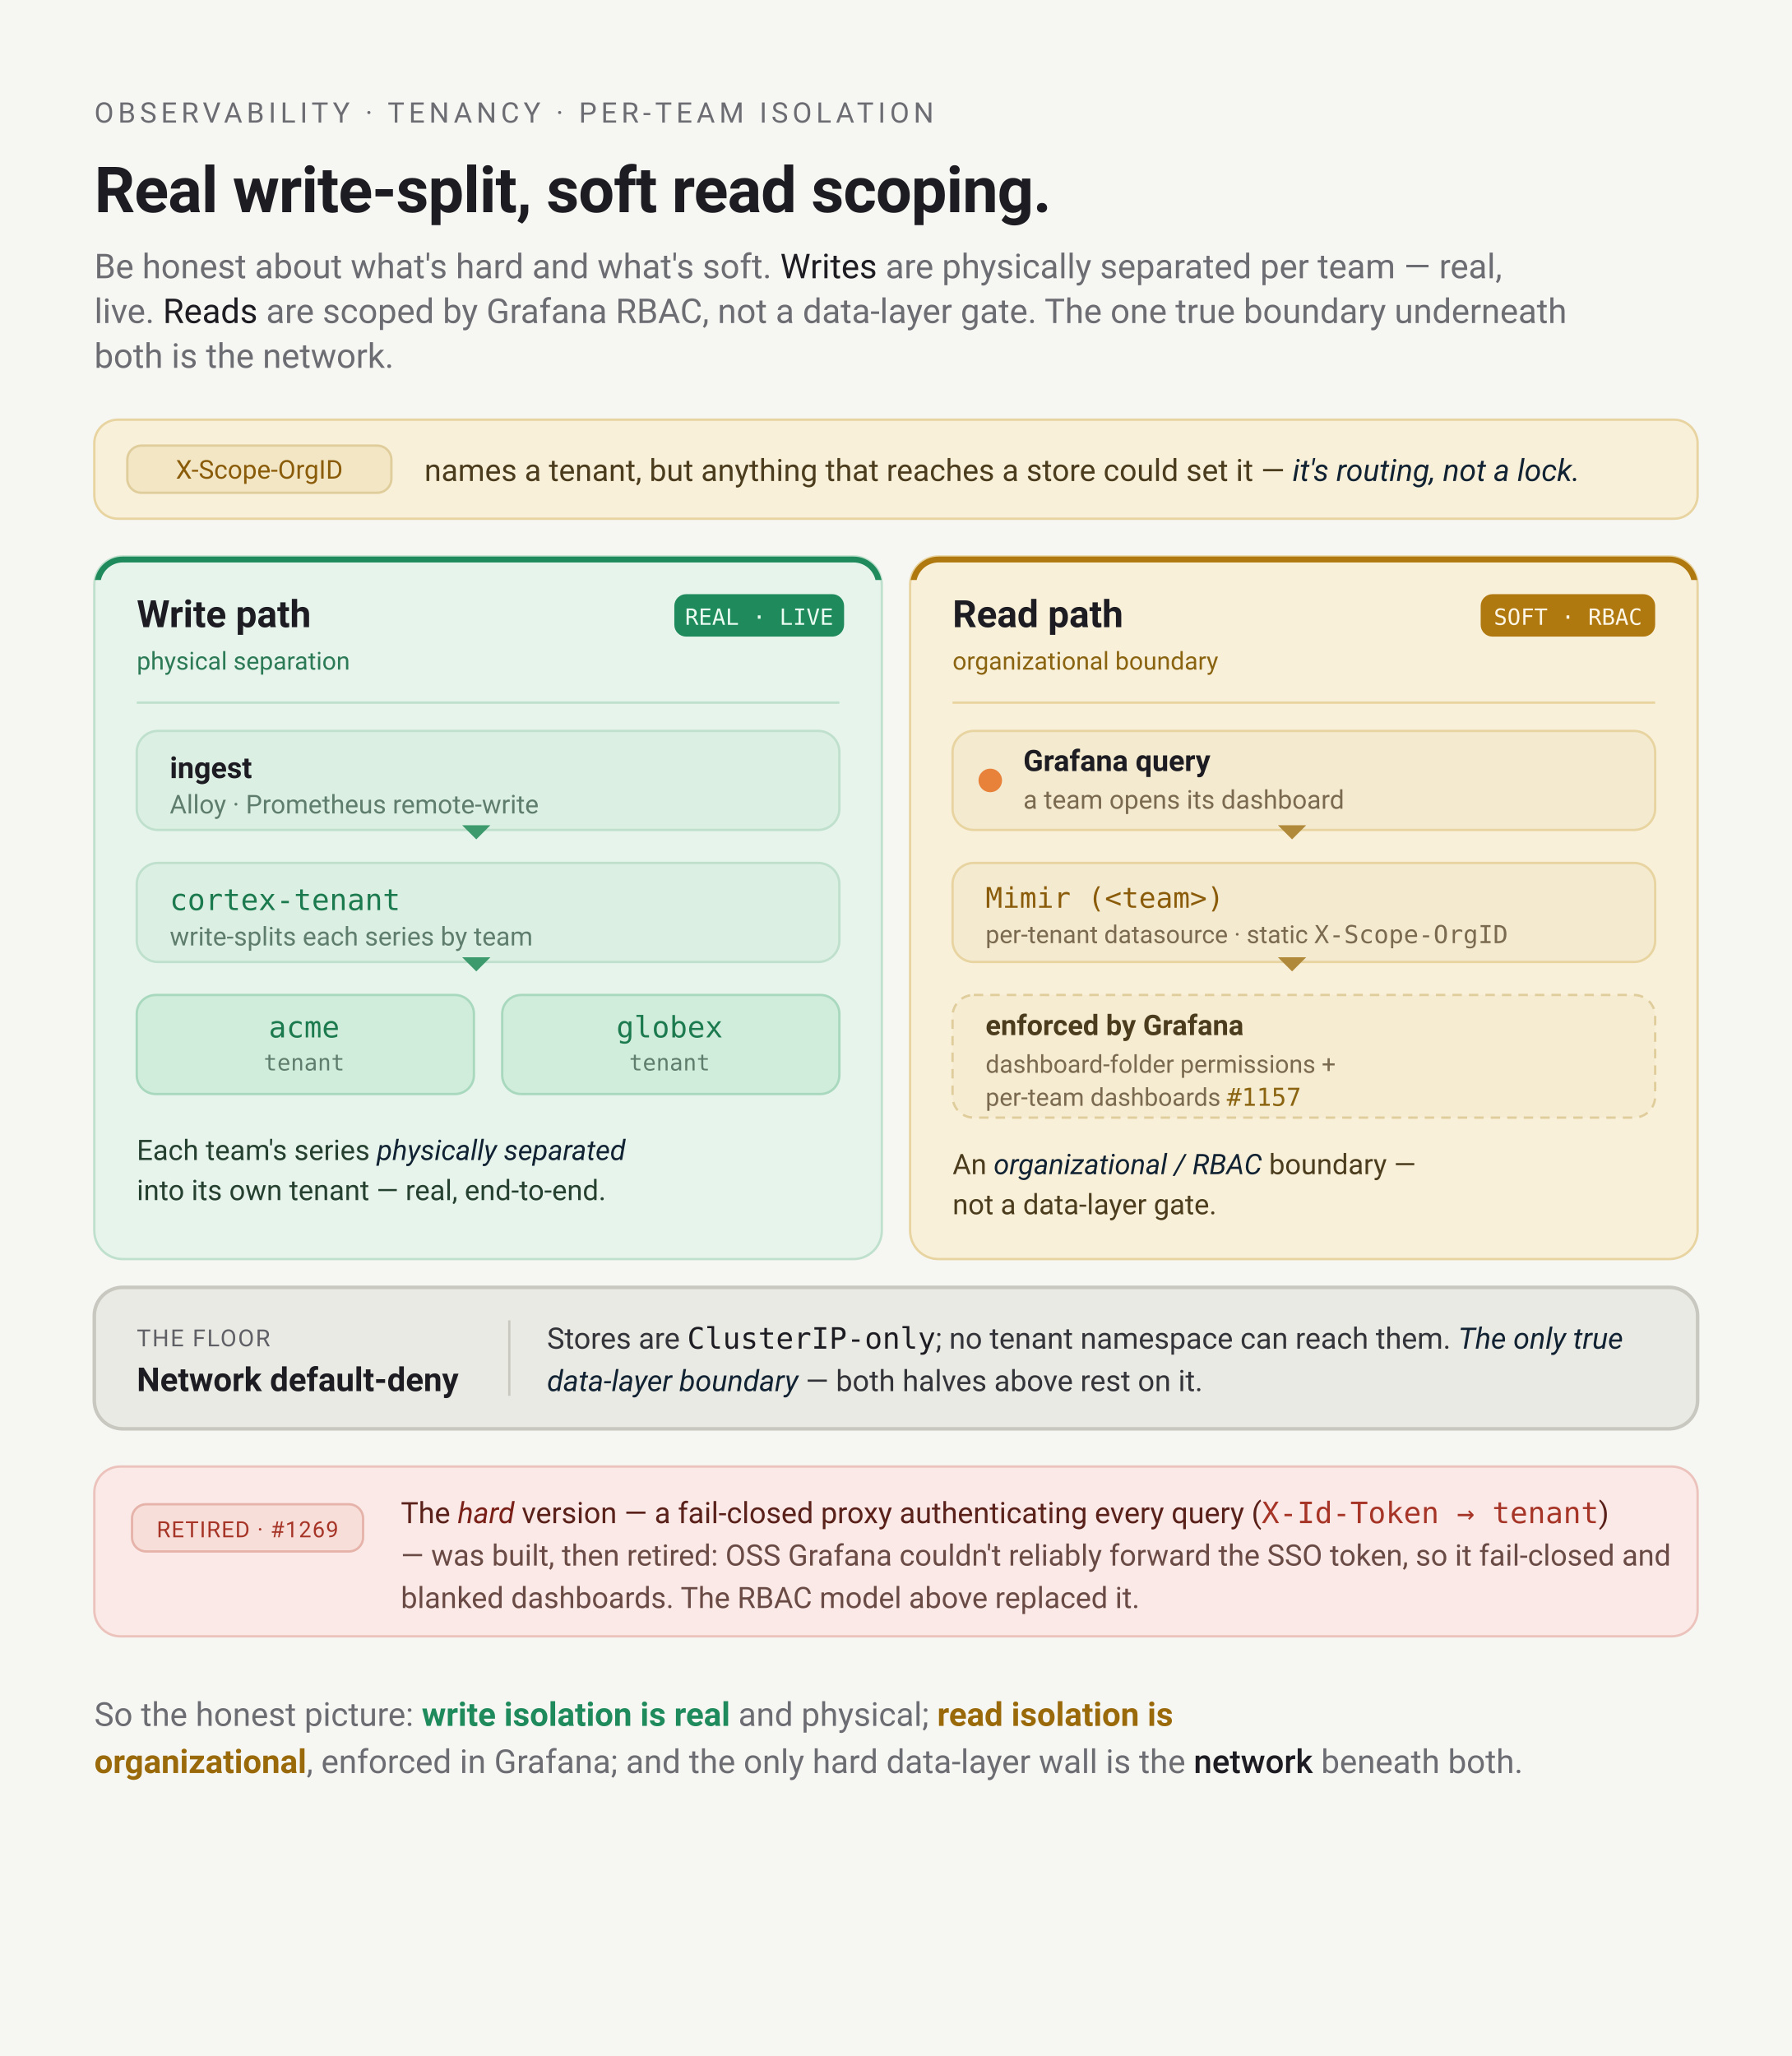
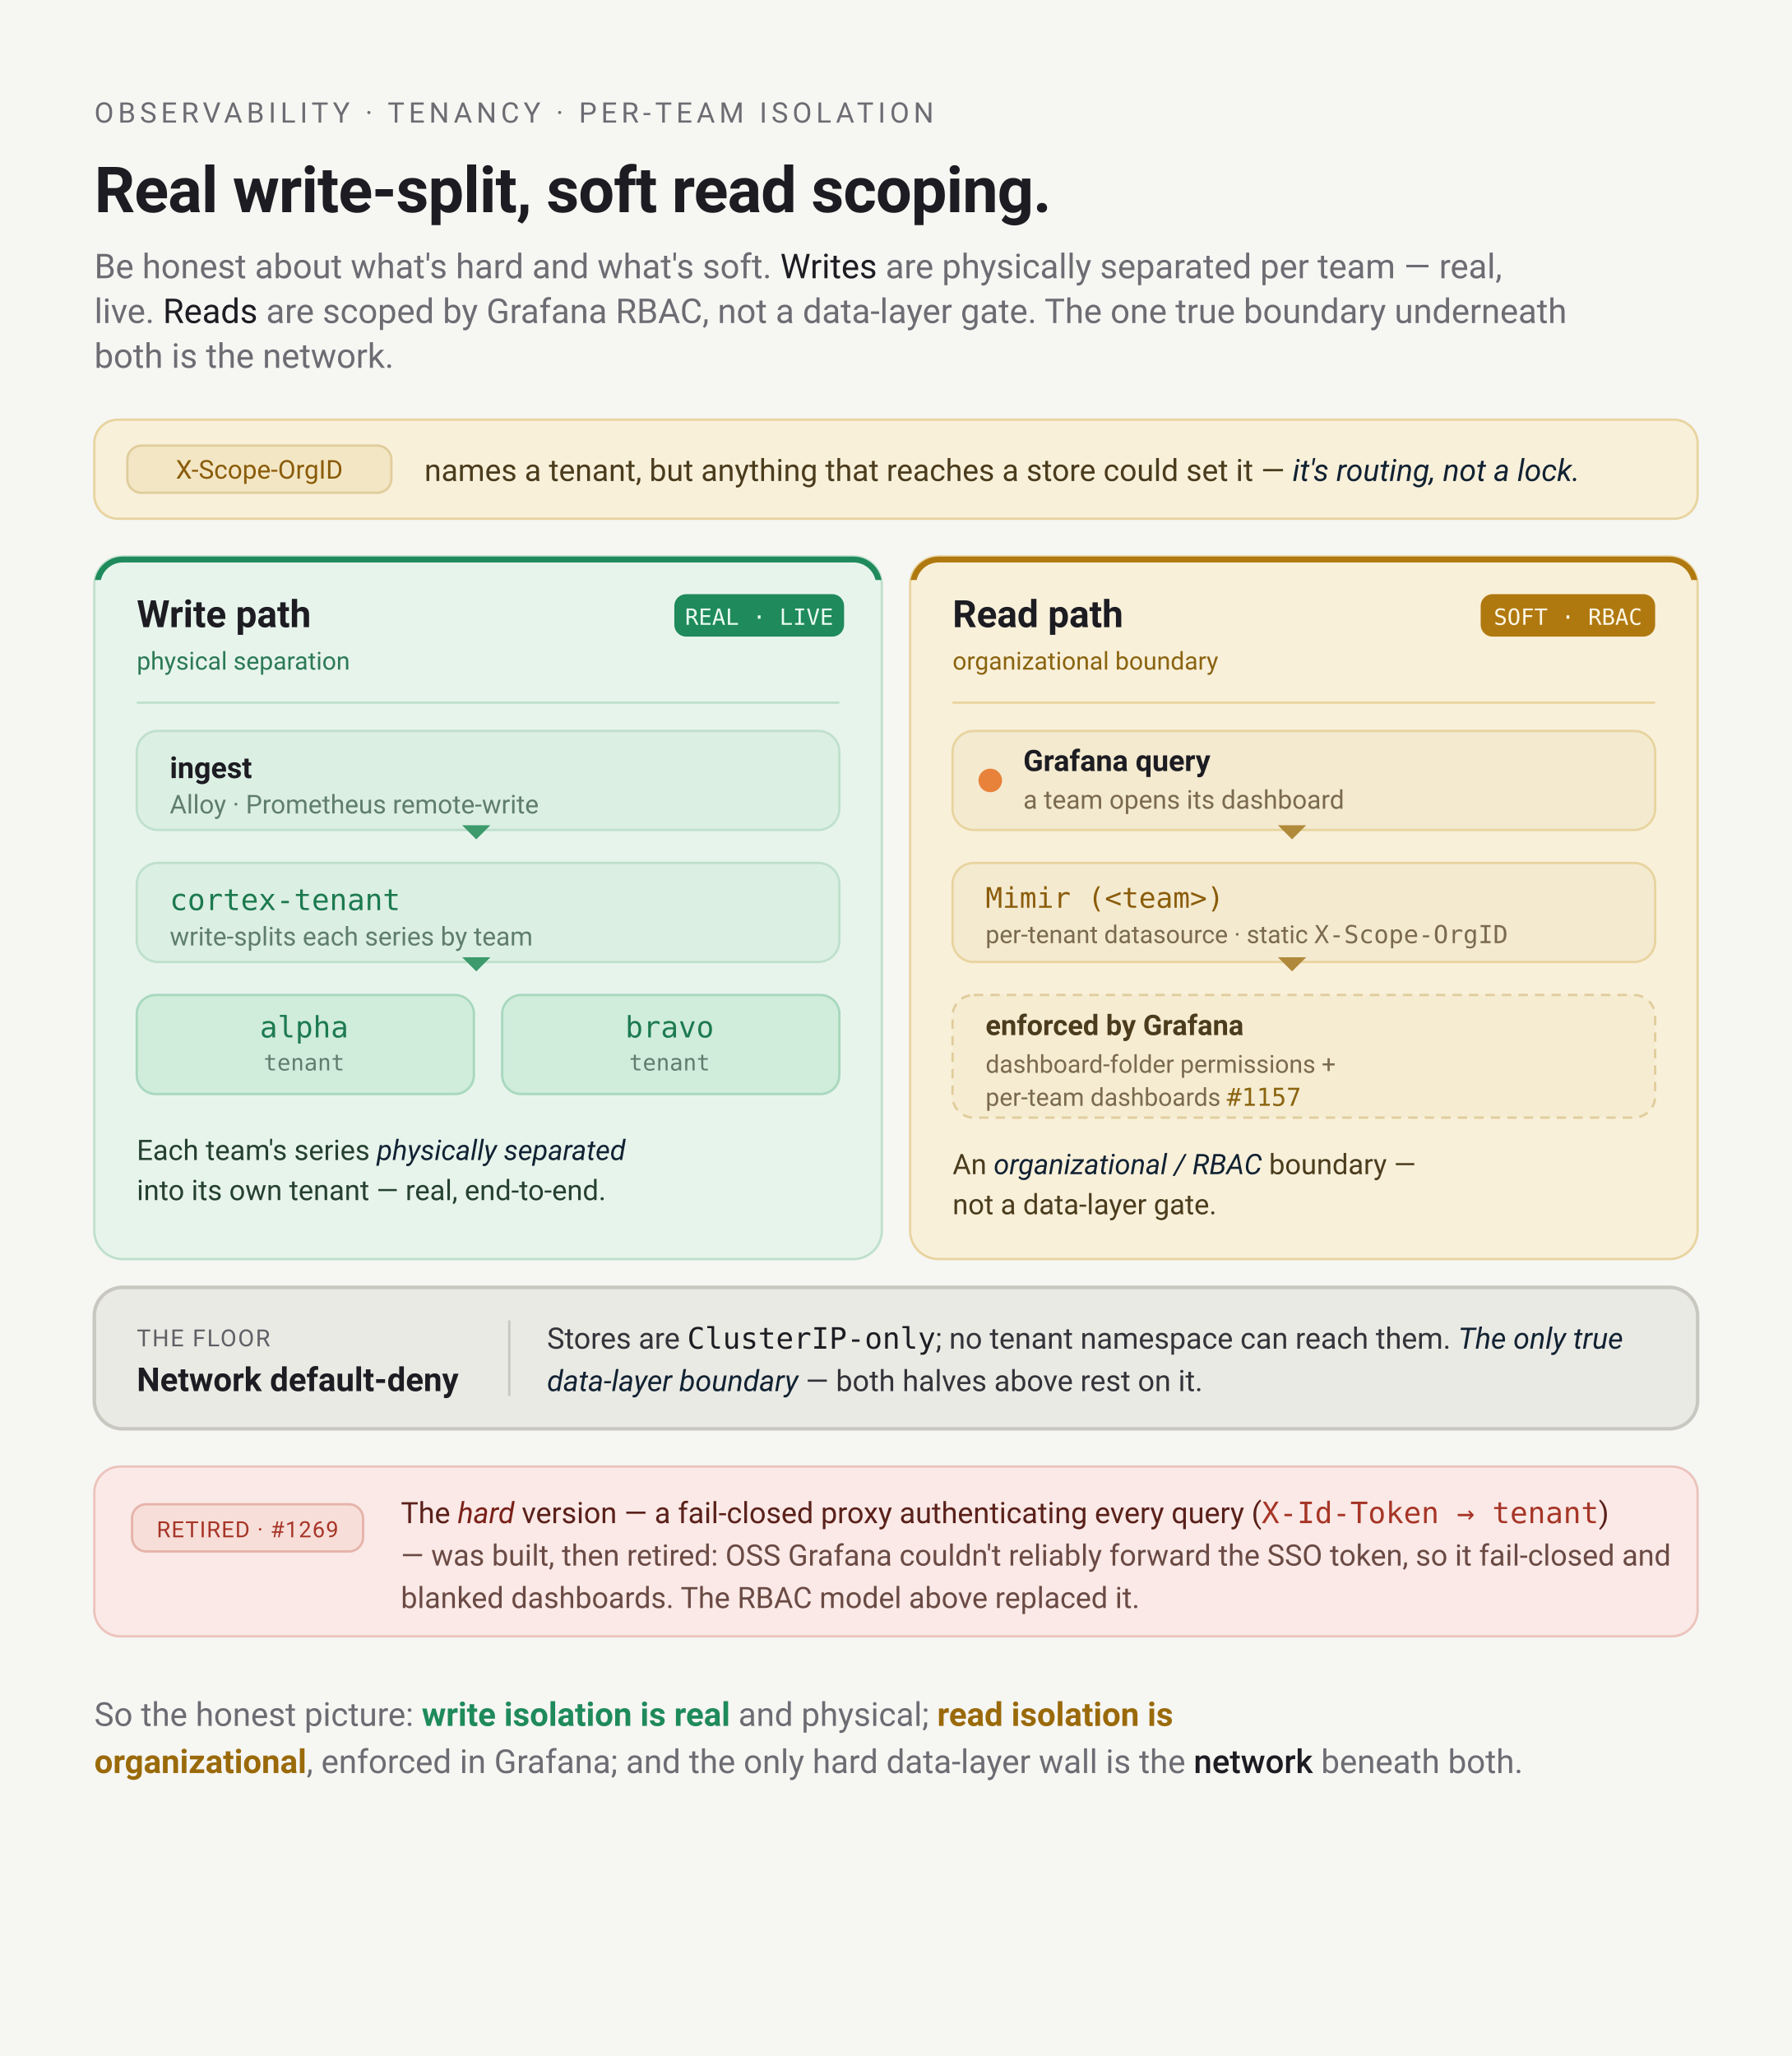
<svg xmlns="http://www.w3.org/2000/svg" viewBox="0 0 760 872" width="760" height="872" font-family="system-ui,-apple-system,'Segoe UI',Roboto,Helvetica,Arial,sans-serif">
  <style>@media(prefers-color-scheme:dark){[fill="#f6f6f3"]{fill:#1b1b18}[stroke="#f6f6f3"]{stroke:#1b1b18}[fill="#6c6c73"]{fill:#898990}[stroke="#6c6c73"]{stroke:#898990}[fill="#1c1c22"]{fill:#dddde3}[stroke="#1c1c22"]{stroke:#dddde3}[fill="#f9f0da"]{fill:#584619}[stroke="#f9f0da"]{stroke:#584619}[fill="#e8d4a0"]{fill:#e5cc8a}[stroke="#e8d4a0"]{stroke:#e5cc8a}[fill="#f3e6c4"]{fill:#634f1d}[stroke="#f3e6c4"]{stroke:#634f1d}[fill="#e0cd9c"]{fill:#dfc990}[stroke="#e0cd9c"]{stroke:#dfc990}[fill="#8a5c0a"]{fill:#f4aa24}[stroke="#8a5c0a"]{stroke:#f4aa24}[fill="#4a3c1c"]{fill:#c3a256}[stroke="#4a3c1c"]{stroke:#c3a256}[fill="#123"]{fill:#508cc8}[stroke="#123"]{stroke:#508cc8}[fill="#e7f4ec"]{fill:#224b32}[stroke="#e7f4ec"]{stroke:#224b32}[fill="#bfe0cc"]{fill:#2d5e41}[stroke="#bfe0cc"]{stroke:#2d5e41}[fill="#1f8a5b"]{fill:#40d996}[stroke="#1f8a5b"]{stroke:#40d996}[fill="#eafcf1"]{fill:#17502e}[stroke="#eafcf1"]{stroke:#17502e}[fill="#2c7a56"]{fill:#54c591}[stroke="#2c7a56"]{stroke:#54c591}[fill="#dcefe3"]{fill:#255035}[stroke="#dcefe3"]{stroke:#255035}[fill="#5f7d6c"]{fill:#81988b}[stroke="#5f7d6c"]{stroke:#81988b}[fill="#3c9a6c"]{fill:#6ac89a}[stroke="#3c9a6c"]{stroke:#6ac89a}[fill="#1c7a4f"]{fill:#41d893}[stroke="#1c7a4f"]{stroke:#41d893}[fill="#d0ecdb"]{fill:#245939}[stroke="#d0ecdb"]{stroke:#245939}[fill="#a8d8bd"]{fill:#9bd4b4}[stroke="#a8d8bd"]{stroke:#9bd4b4}[fill="#25402f"]{fill:#6cac84}[stroke="#25402f"]{stroke:#6cac84}[fill="#b0790f"]{fill:#f2ad29}[stroke="#b0790f"]{stroke:#f2ad29}[fill="#fdf6e6"]{fill:#524018}[stroke="#fdf6e6"]{stroke:#524018}[fill="#8a6410"]{fill:#ecb02d}[stroke="#8a6410"]{stroke:#ecb02d}[fill="#f4ead0"]{fill:#5e4b1b}[stroke="#f4ead0"]{stroke:#5e4b1b}[fill="#e8823a"]{fill:#f3ad7c}[stroke="#e8823a"]{stroke:#f3ad7c}[fill="#7a6a4f"]{fill:#ab997a}[stroke="#7a6a4f"]{stroke:#ab997a}[fill="#b08a3a"]{fill:#d4b472}[stroke="#b08a3a"]{stroke:#d4b472}[fill="#f6ecd2"]{fill:#5c4a1b}[stroke="#f6ecd2"]{stroke:#5c4a1b}[fill="#eaeae4"]{fill:#22221e}[stroke="#eaeae4"]{stroke:#22221e}[fill="#c8c8c0"]{fill:#35352f}[stroke="#c8c8c0"]{stroke:#35352f}[fill="#5f5f66"]{fill:#8c8c94}[stroke="#5f5f66"]{stroke:#8c8c94}[fill="#33333a"]{fill:#dedee2}[stroke="#33333a"]{stroke:#dedee2}[fill="#fae9e6"]{fill:#532118}[stroke="#fae9e6"]{stroke:#532118}[fill="#ecc3bc"]{fill:#68291e}[stroke="#ecc3bc"]{stroke:#68291e}[fill="#f7ded9"]{fill:#59241a}[stroke="#f7ded9"]{stroke:#59241a}[fill="#e6b3aa"]{fill:#e09b8f}[stroke="#e6b3aa"]{stroke:#e09b8f}[fill="#a63527"]{fill:#da5e4f}[stroke="#a63527"]{stroke:#da5e4f}[fill="#5a201a"]{fill:#cf564a}[stroke="#5a201a"]{stroke:#cf564a}[fill="#7a2018"]{fill:#dd493b}[stroke="#7a2018"]{stroke:#dd493b}[fill="#6a4a44"]{fill:#a77a72}[stroke="#6a4a44"]{stroke:#a77a72}[fill="#9a6a0a"]{fill:#f6b022}[stroke="#9a6a0a"]{stroke:#f6b022}}</style>
  <defs>
    <clipPath id="abar0">
      <rect x="39.0" y="235.0" width="336.0" height="11.0" />
    </clipPath>
    <clipPath id="abar1">
      <rect x="385.0" y="235.0" width="336.0" height="11.0" />
    </clipPath>
  </defs>
  <rect class="bg" x="0" y="0" width="760" height="872" fill="#f6f6f3" />
  <text class="muted mono" x="40" y="52" font-size="12" fill="#6c6c73" letter-spacing="1.8px">OBSERVABILITY · TENANCY · PER-TEAM ISOLATION</text>
  <text class="text" x="40" y="90" font-size="27" fill="#1c1c22" font-weight="600" letter-spacing="-0.3px">Real write-split, soft read scoping.</text>
  <text class="muted" x="40" y="118" font-size="14.5" fill="#6c6c73">Be honest about what's hard and what's soft. <tspan class="text" fill="#1c1c22">Writes</tspan> are physically separated per team — real,</text>
  <text class="muted" x="40" y="137" font-size="14.5" fill="#6c6c73">live. <tspan class="text" fill="#1c1c22">Reads</tspan> are scoped by Grafana RBAC, not a data-layer gate. The one true boundary underneath</text>
  <text class="muted" x="40" y="156" font-size="14.5" fill="#6c6c73">both is the network.</text>
  <rect class="bg-amber bd-amber" x="40" y="178" width="680" height="42" rx="10" fill="#f9f0da" stroke="#e8d4a0" stroke-width="1" />
  <rect class="chip-amber" x="54" y="189" width="112" height="20" rx="6" fill="#f3e6c4" stroke="#e0cd9c" stroke-width="1" />
  <text class="t-amber mono" x="110" y="203" font-size="11" fill="#8a5c0a" text-anchor="middle">X-Scope-OrgID</text>
  <text class="text" x="180" y="204" font-size="13" fill="#4a3c1c">names a tenant, but anything that reaches a store could set it — <tspan font-style="italic" fill="#123">it's routing, not a lock.</tspan>
  </text>
  <rect class="bg-green bd-green" x="40" y="236" width="334" height="298" rx="12" fill="#e7f4ec" stroke="#bfe0cc" stroke-width="1" />
  <rect x="41.3" y="237.3" width="331.5" height="295.5" rx="10.8" fill="none" stroke="#1f8a5b" stroke-width="2.5" clip-path="url(#abar0)" />
  <text class="text" x="58" y="266" font-size="16" fill="#1c1c22" font-weight="600">Write path</text>
  <rect x="286" y="252" width="72" height="18" rx="5" fill="#1f8a5b" />
  <text class="mono" x="322" y="265" font-size="9.5" fill="#eafcf1" text-anchor="middle" font-weight="500" font-family="ui-monospace,Menlo,Consolas,monospace">REAL · LIVE</text>
  <text class="t-green mono" x="58" y="284" font-size="10.5" fill="#2c7a56">physical separation</text>
  <line x1="58" y1="298" x2="356" y2="298" stroke="#bfe0cc" stroke-width="1" />
  <rect x="58" y="310" width="298" height="42" rx="9" fill="#dcefe3" stroke="#bfe0cc" stroke-width="1" />
  <text class="text" x="72" y="330" font-size="12.5" fill="#1c1c22" font-weight="600">ingest</text>
  <text class="muted" x="72" y="345" font-size="11" fill="#5f7d6c">Alloy · Prometheus remote-write</text>
  <path d="M202 356 L196 350 L208 350 Z" fill="#3c9a6c" />
  <rect x="58" y="366" width="298" height="42" rx="9" fill="#dcefe3" stroke="#bfe0cc" stroke-width="1" />
  <text class="t-green mono" x="72" y="386" font-size="12.5" fill="#1c7a4f" font-weight="500" font-family="ui-monospace,Menlo,Consolas,monospace">cortex-tenant</text>
  <text class="muted" x="72" y="401" font-size="11" fill="#5f7d6c">write-splits each series by team</text>
  <path d="M202 412 L196 406 L208 406 Z" fill="#3c9a6c" />
  <rect x="58" y="422" width="143" height="42" rx="8" fill="#d0ecdb" stroke="#a8d8bd" stroke-width="1" />
-   <text class="t-green mono" x="129" y="440" font-size="12.5" fill="#1c7a4f" text-anchor="middle" font-weight="500" font-family="ui-monospace,Menlo,Consolas,monospace">acme</text>
+   <text class="t-green mono" x="129" y="440" font-size="12.5" fill="#1c7a4f" text-anchor="middle" font-weight="500" font-family="ui-monospace,Menlo,Consolas,monospace">alpha</text>
  <text class="muted mono" x="129" y="454" font-size="9.5" fill="#5f7d6c" text-anchor="middle" font-family="ui-monospace,Menlo,Consolas,monospace">tenant</text>
  <rect x="213" y="422" width="143" height="42" rx="8" fill="#d0ecdb" stroke="#a8d8bd" stroke-width="1" />
-   <text class="t-green mono" x="284" y="440" font-size="12.5" fill="#1c7a4f" text-anchor="middle" font-weight="500" font-family="ui-monospace,Menlo,Consolas,monospace">globex</text>
+   <text class="t-green mono" x="284" y="440" font-size="12.5" fill="#1c7a4f" text-anchor="middle" font-weight="500" font-family="ui-monospace,Menlo,Consolas,monospace">bravo</text>
  <text class="muted mono" x="284" y="454" font-size="9.5" fill="#5f7d6c" text-anchor="middle" font-family="ui-monospace,Menlo,Consolas,monospace">tenant</text>
  <text class="text" x="58" y="492" font-size="12" fill="#25402f">Each team's series <tspan font-style="italic" fill="#123">physically separated</tspan>
  </text>
  <text class="text" x="58" y="509" font-size="12" fill="#25402f">into its own tenant — real, end-to-end.</text>
  <rect class="bg-amber bd-amber" x="386" y="236" width="334" height="298" rx="12" fill="#f9f0da" stroke="#e8d4a0" stroke-width="1" />
  <rect x="387.3" y="237.3" width="331.5" height="295.5" rx="10.8" fill="none" stroke="#b0790f" stroke-width="2.5" clip-path="url(#abar1)" />
  <text class="text" x="404" y="266" font-size="16" fill="#1c1c22" font-weight="600">Read path</text>
  <rect x="628" y="252" width="74" height="18" rx="5" fill="#b0790f" />
  <text class="mono" x="665" y="265" font-size="9.5" fill="#fdf6e6" text-anchor="middle" font-weight="500" font-family="ui-monospace,Menlo,Consolas,monospace">SOFT · RBAC</text>
  <text class="t-amber mono" x="404" y="284" font-size="10.5" fill="#8a6410">organizational boundary</text>
  <line x1="404" y1="298" x2="702" y2="298" stroke="#e8d4a0" stroke-width="1" />
  <rect x="404" y="310" width="298" height="42" rx="9" fill="#f4ead0" stroke="#e8d4a0" stroke-width="1" />
  <circle cx="420" cy="331" r="5" fill="#e8823a" />
  <text class="text" x="434" y="327" font-size="12.5" fill="#1c1c22" font-weight="600">Grafana query</text>
  <text class="muted" x="434" y="343" font-size="11" fill="#7a6a4f">a team opens its dashboard</text>
  <path d="M548 356 L542 350 L554 350 Z" fill="#b08a3a" />
  <rect x="404" y="366" width="298" height="42" rx="9" fill="#f4ead0" stroke="#e8d4a0" stroke-width="1" />
  <text class="t-amber mono" x="418" y="385" font-size="12" fill="#8a5c0a" font-weight="500" font-family="ui-monospace,Menlo,Consolas,monospace">Mimir (&lt;team&gt;)</text>
  <text class="muted" x="418" y="400" font-size="10.5" fill="#7a6a4f">per-tenant datasource · static <tspan class="mono" font-family="ui-monospace,Menlo,Consolas,monospace">X-Scope-OrgID</tspan>
  </text>
  <path d="M548 412 L542 406 L554 406 Z" fill="#b08a3a" />
  <rect x="404" y="422" width="298" height="52" rx="9" fill="#f6ecd2" stroke="#e0cd9c" stroke-width="1" stroke-dasharray="4 3" />
  <text class="text" x="418" y="439" font-size="12" fill="#4a3c1c" font-weight="600">enforced by Grafana</text>
  <text class="muted" x="418" y="455" font-size="10.5" fill="#7a6a4f">dashboard-folder permissions +</text>
  <text class="muted" x="418" y="469" font-size="10.5" fill="#7a6a4f">per-team dashboards <tspan class="mono" fill="#8a6410" font-family="ui-monospace,Menlo,Consolas,monospace">#1157</tspan>
  </text>
  <text class="text" x="404" y="498" font-size="12" fill="#4a3c1c">An <tspan font-style="italic" fill="#123">organizational / RBAC</tspan> boundary —</text>
  <text class="text" x="404" y="515" font-size="12" fill="#4a3c1c">not a data-layer gate.</text>
  <rect class="floor floor-bd" x="40" y="546" width="680" height="60" rx="12" fill="#eaeae4" stroke="#c8c8c0" stroke-width="1.5" />
  <text class="muted mono" x="58" y="571" font-size="10" fill="#5f5f66" letter-spacing="0.6px">THE FLOOR</text>
  <text class="text" x="58" y="590" font-size="14" fill="#1c1c22" font-weight="600">Network default-deny</text>
  <line x1="216" y1="560" x2="216" y2="592" stroke="#c8c8c0" stroke-width="1" />
  <text class="text" x="232" y="572" font-size="12.5" fill="#33333a">Stores are <tspan class="mono" fill="#1c1c22" font-family="ui-monospace,Menlo,Consolas,monospace">ClusterIP-only</tspan>; no tenant namespace can reach them. <tspan font-style="italic" fill="#123">The only true</tspan>
  </text>
  <text class="text" x="232" y="590" font-size="12.5" fill="#33333a">
    <tspan font-style="italic" fill="#123">data-layer boundary</tspan> — both halves above rest on it.</text>
  <rect class="bg-rose bd-rose" x="40" y="622" width="680" height="72" rx="11" fill="#fae9e6" stroke="#ecc3bc" stroke-width="1" />
  <rect x="56" y="638" width="98" height="20" rx="6" fill="#f7ded9" stroke="#e6b3aa" stroke-width="1" />
  <text class="t-rose mono" x="105" y="652" font-size="9.5" fill="#a63527" text-anchor="middle" letter-spacing="0.4px">RETIRED · #1269</text>
  <text class="text" x="170" y="646" font-size="12.5" fill="#5a201a">The <tspan font-style="italic" fill="#7a2018">hard</tspan> version — a fail-closed proxy authenticating every query (<tspan class="mono" fill="#a63527" font-family="ui-monospace,Menlo,Consolas,monospace">X-Id-Token → tenant</tspan>)</text>
  <text class="muted" x="170" y="664" font-size="12.5" fill="#6a4a44">— was built, then retired: OSS Grafana couldn't reliably forward the SSO token, so it fail-closed and</text>
  <text class="muted" x="170" y="682" font-size="12.5" fill="#6a4a44">blanked dashboards. The RBAC model above replaced it.</text>
  <text class="muted" x="40" y="732" font-size="14" fill="#6c6c73">So the honest picture: <tspan fill="#1f8a5b" font-weight="600">write isolation is real</tspan> and physical; <tspan fill="#9a6a0a" font-weight="600">read isolation is</tspan>
  </text>
  <text class="muted" x="40" y="752" font-size="14" fill="#6c6c73">
    <tspan fill="#9a6a0a" font-weight="600">organizational</tspan>, enforced in Grafana; and the only hard data-layer wall is the <tspan class="text" fill="#1c1c22" font-weight="500">network</tspan> beneath both.</text>
</svg>
